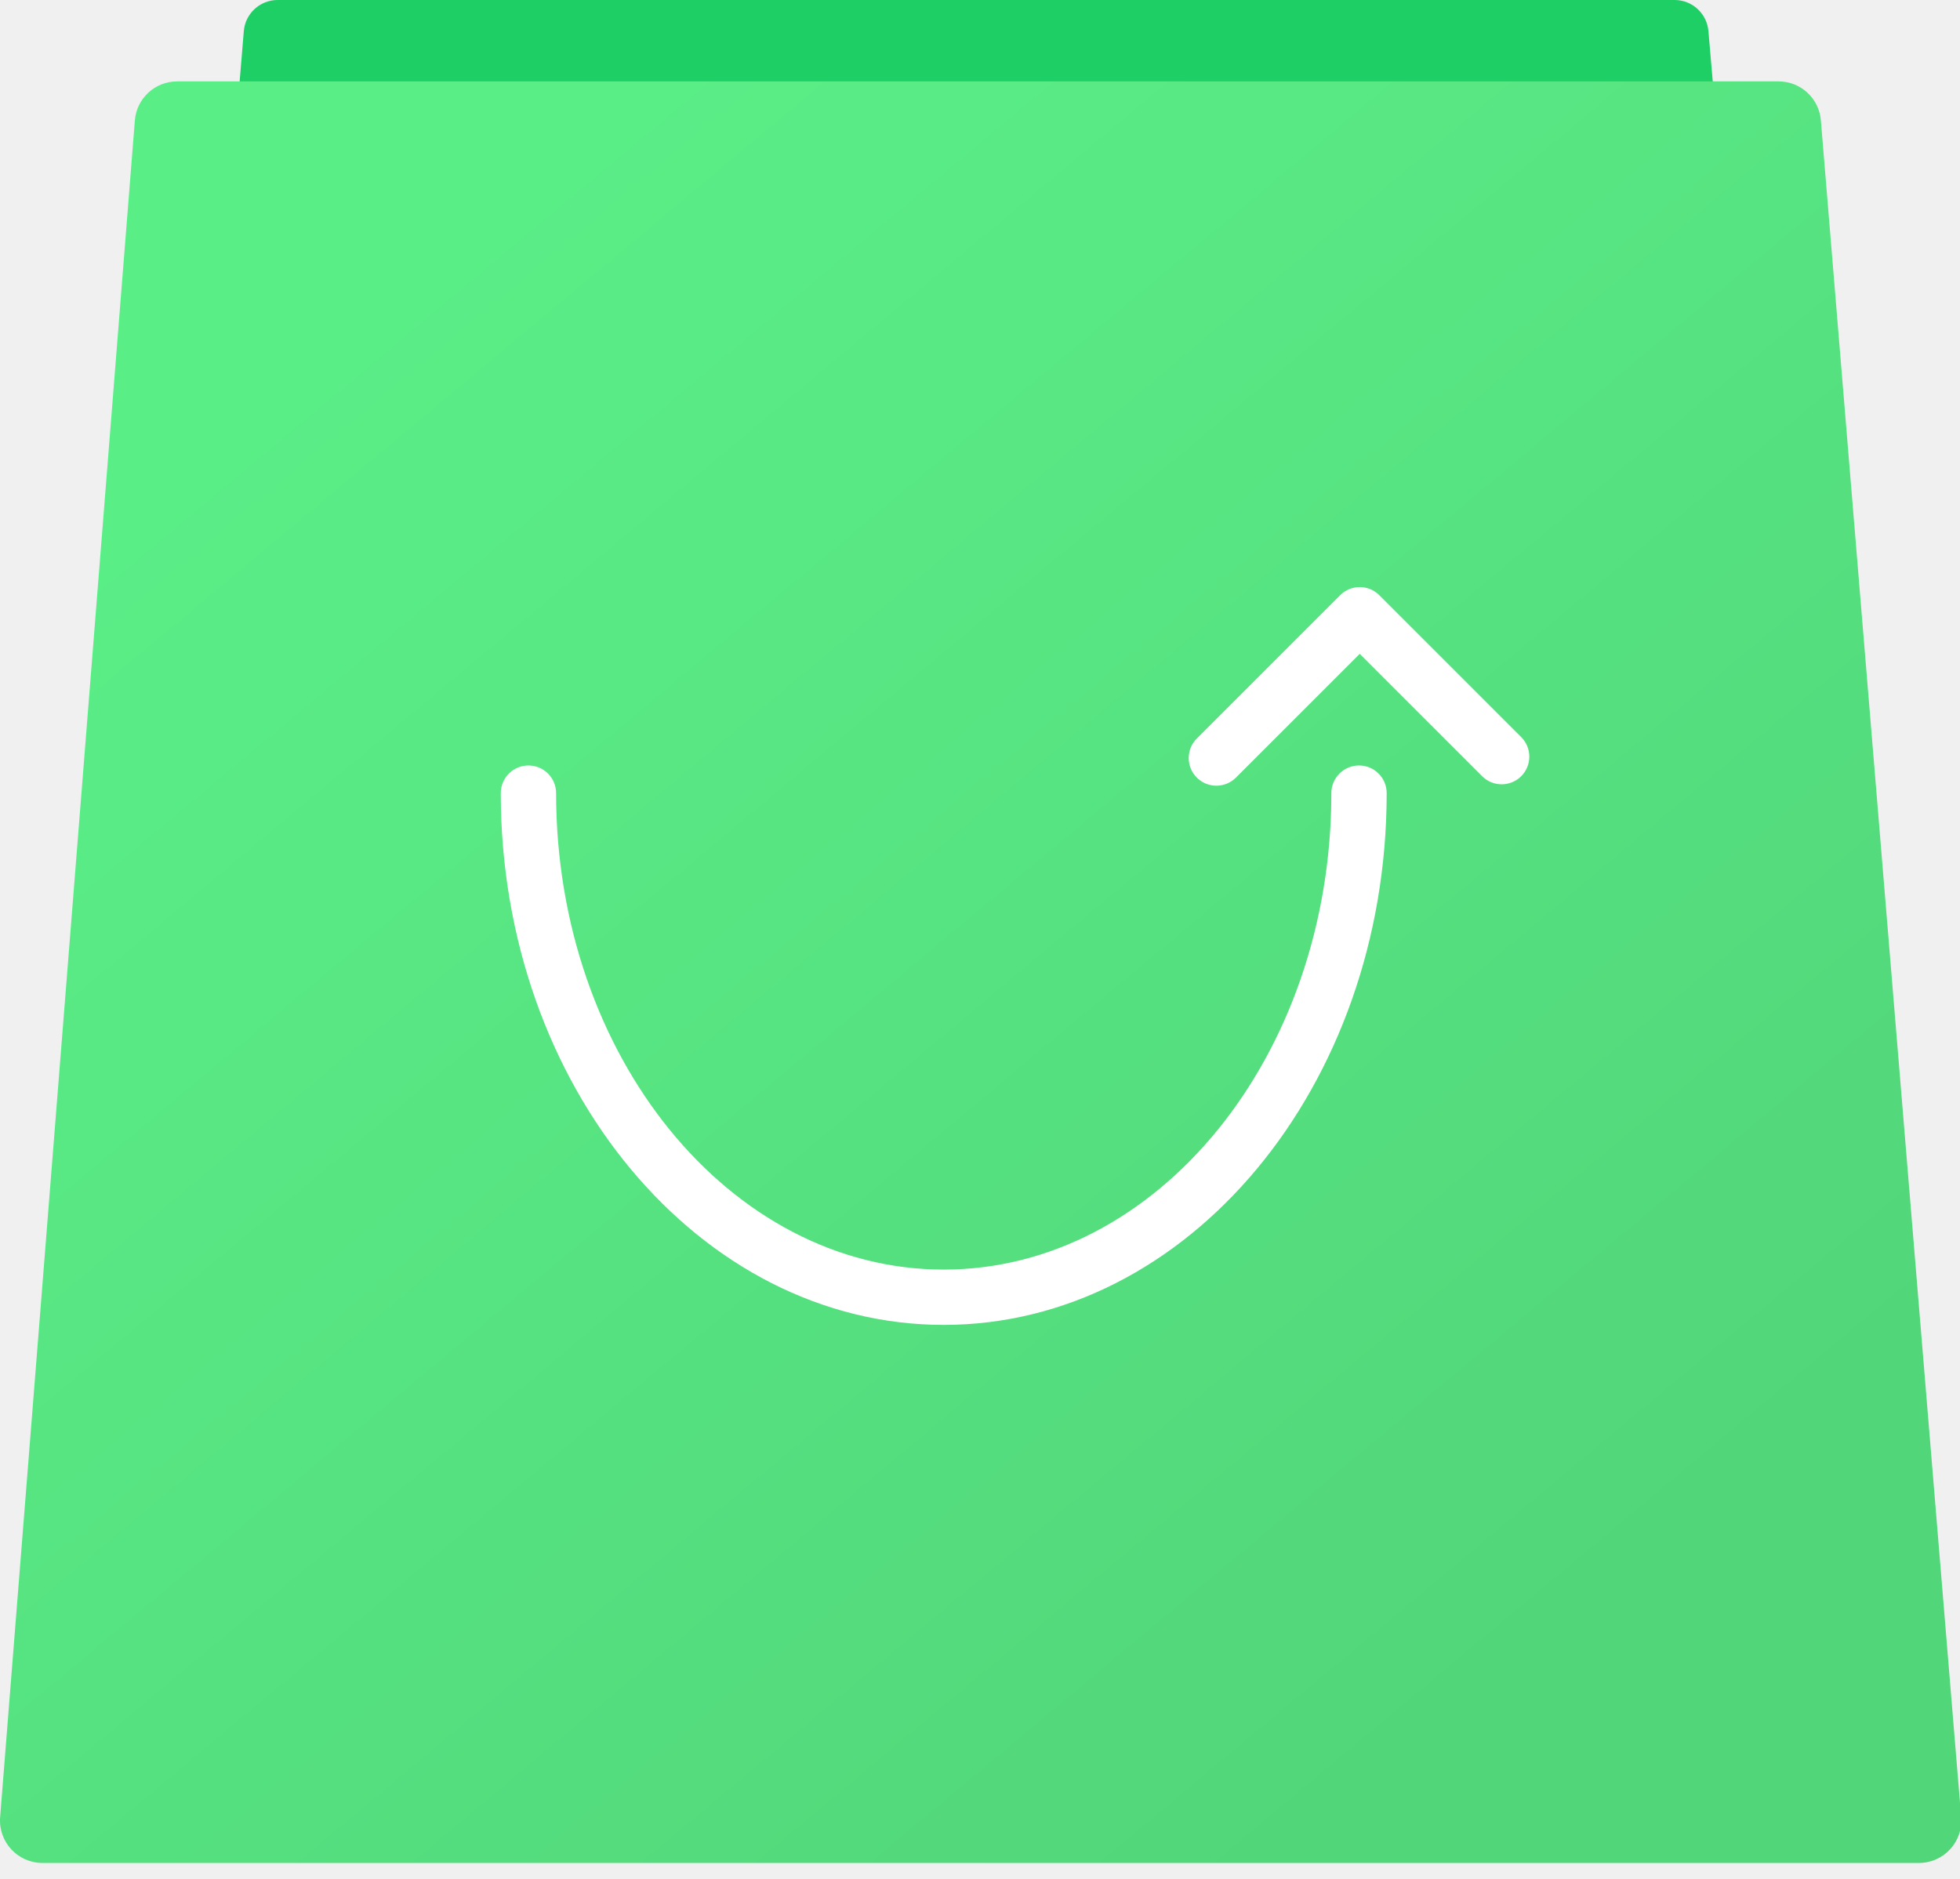
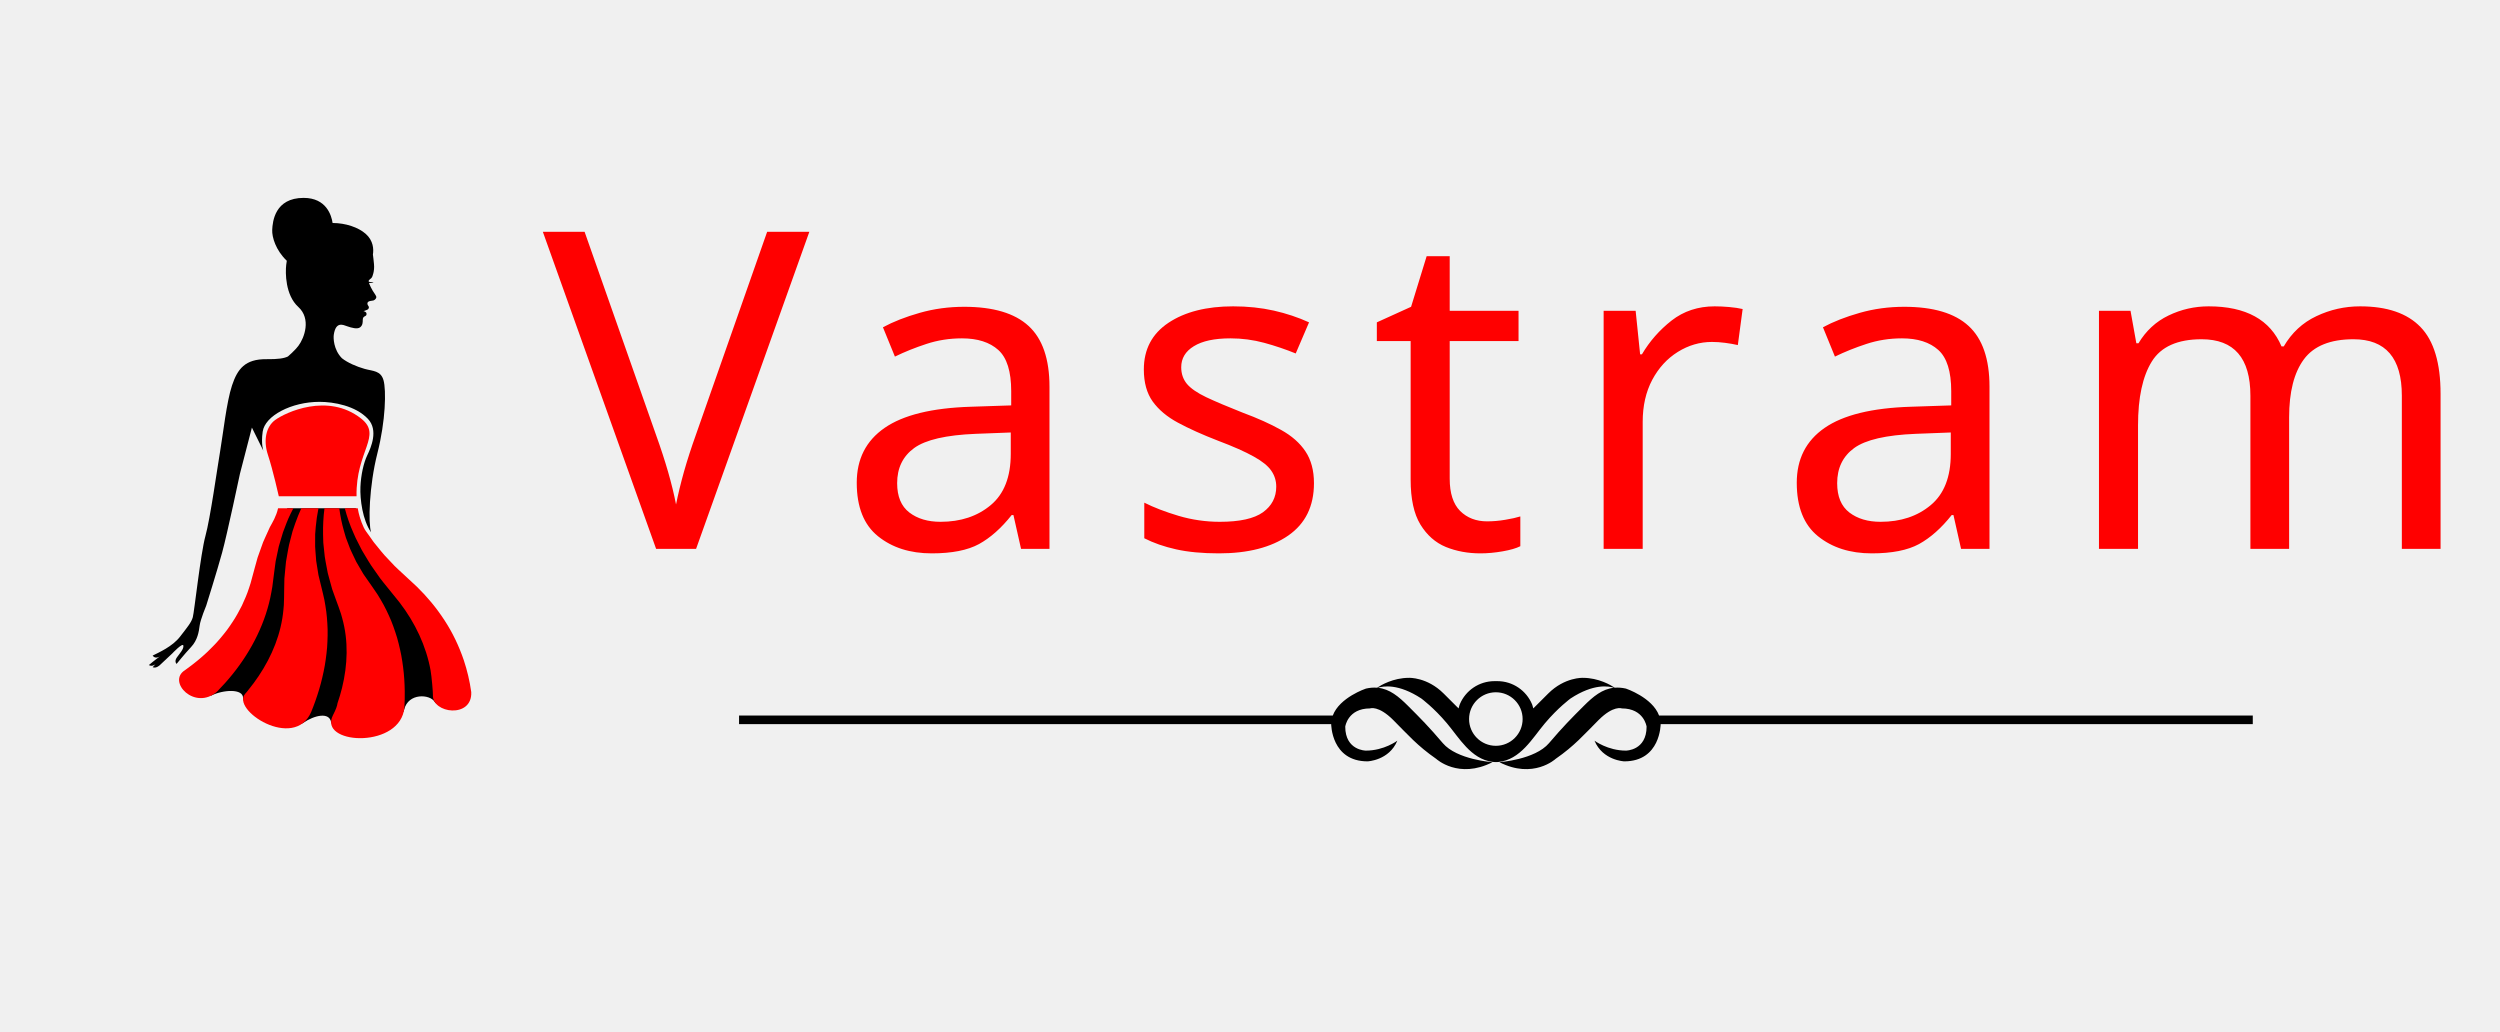
- <svg xmlns="http://www.w3.org/2000/svg" version="1.1" width="231" height="221.421" enable-background="new 0 0 1114.088 219.592" xml:space="preserve">
-   <rect id="backgroundrect" width="100%" height="100%" x="0" y="0" fill="none" stroke="none" class="" style="" />
-   <g class="currentLayer" style="">
-     <g id="svg_1">
-       <path fill="#1DCF65" d="M215.745,170.619c0.202,2.336-1.64,4.344-3.985,4.344H18.899c-2.339,0-4.179-1.998-3.986-4.33L28.734,3.67   C28.906,1.596,30.639,0,32.721,0h164.642c2.076,0,3.807,1.588,3.985,3.656L215.745,170.619z" id="svg_2" />
-       <linearGradient id="SVGID_1_" x1="0.8" y1="0.86" x2="0.153" y2="0.166">
-         <stop offset="0" style="stop-color:#52D67A" />
-         <stop offset="1" style="stop-color:#5AEE87" />
-       </linearGradient>
-       <path fill="url(#SVGID_1_)" d="M231.14,214.18c0.241,2.914-2.059,5.412-4.982,5.412H5c-2.917,0-5.215-2.486-4.984-5.395   L15.893,14.198c0.207-2.601,2.376-4.604,4.984-4.604h188.742c2.602,0,4.769,1.995,4.983,4.588L231.14,214.18z" id="svg_3" />
-     </g>
-     <g id="svg_17">
-       <g id="svg_18">
-         <path fill="#FFFFFF" d="M111.224,156.169c-28.786,0-52.204-28.119-52.204-62.682c0-1.8,1.459-3.26,3.26-3.26s3.26,1.459,3.26,3.26    c0,30.968,20.494,56.162,45.685,56.162c25.191,0,45.685-25.194,45.685-56.162c0-1.8,1.459-3.26,3.26-3.26s3.26,1.459,3.26,3.26    C163.429,128.05,140.01,156.169,111.224,156.169z" id="svg_19" />
-       </g>
-       <g id="svg_20">
-         <path fill="#FFFFFF" d="M143.358,92.613c-0.834,0-1.668-0.318-2.305-0.955c-1.273-1.273-1.273-3.337,0-4.61l16.894-16.894    c0.611-0.611,1.44-0.955,2.305-0.955l0,0c0.865,0,1.694,0.343,2.305,0.955l16.729,16.73c1.273,1.273,1.273,3.337,0,4.61    c-1.273,1.272-3.337,1.273-4.61,0L160.251,77.07l-14.588,14.588C145.026,92.295,144.192,92.613,143.358,92.613z" id="svg_21" />
-       </g>
-     </g>
+ <svg xmlns="http://www.w3.org/2000/svg" version="1.1" x="0px" y="0px" width="349" height="144" xml:space="preserve">
+   <g transform="translate(20.78125 27.625) scale(0.9416041 0.9416041) rotate(0 23.90045 40.05087)">
+     <path d="M38.655,59.146l-4.624-3.744l-3.366-9.388H20.517L15.256,61.01L7.985,72.347l1.239,1.451  c1.754-0.884,4.773-1.091,4.742,0.364s7.156,4.882,8.884,3.692s3.931-1.647,4.167-0.11s10.199,0.781,10.83-1.861  c0.606-2.541,3.859-2.31,4.536-1.151c0.677,1.157,1.972-2.503,1.972-2.503L38.655,59.146z" fill="#000000" />
+     <path d="M17.938,48.821c-0.234,0.486-0.445,0.981-0.669,1.475l-0.331,0.744l-0.273,0.76l-0.545,1.529  c-0.154,0.517-0.287,1.037-0.432,1.559l-0.411,1.519l-0.188,0.695c-0.064,0.23-0.148,0.457-0.221,0.685  c-0.287,0.913-0.673,1.791-1.071,2.653c-0.436,0.849-0.881,1.687-1.417,2.475c-0.248,0.403-0.544,0.781-0.813,1.169  c-0.298,0.372-0.573,0.756-0.891,1.112c-0.604,0.731-1.271,1.414-1.955,2.073c-0.947,0.9-1.963,1.73-3.021,2.498  c-0.081,0.074-0.198,0.161-0.358,0.263c-2.69,1.691,1.478,6.058,4.768,3.169c0.814-0.828,1.589-1.695,2.317-2.601  c2.848-3.539,4.958-7.746,5.733-12.117c0.048-0.272,0.106-0.543,0.144-0.815l0.104-0.818l0.194-1.505  c0.066-0.485,0.12-0.976,0.195-1.462l0.305-1.444l0.152-0.727l0.209-0.711c0.143-0.474,0.272-0.954,0.426-1.428  c0.356-0.927,0.683-1.876,1.138-2.772c0.125-0.264,0.265-0.522,0.399-0.783h-2.271C18.891,47.226,18.296,48.162,17.938,48.821z" fill="#ff0000" />
+     <path d="M21.706,48.239l-0.269,0.79l-0.134,0.397l-0.104,0.401l-0.418,1.62c-0.119,0.545-0.201,1.094-0.303,1.646  l-0.144,0.83l-0.083,0.831l-0.158,1.676c-0.021,0.557-0.022,1.113-0.032,1.674l-0.011,0.844l-0.002,0.211l-0.004,0.193l-0.012,0.339  l-0.021,0.673c-0.015,0.224-0.039,0.448-0.059,0.67c-0.319,3.564-1.693,6.893-3.663,9.84c-0.487,0.73-1.015,1.438-1.573,2.121  c-0.108,0.15-0.238,0.308-0.397,0.475c-2.293,2.41,7.246,8.564,9.748,2.744c0.218-0.534,0.425-1.072,0.617-1.616  c0.403-1.144,0.758-2.303,1.029-3.483c0.149-0.585,0.254-1.185,0.369-1.774c0.052-0.297,0.093-0.598,0.138-0.896  c0.047-0.297,0.088-0.594,0.115-0.896l0.09-0.896l0.05-0.898c0.043-0.596,0.022-1.196,0.026-1.789  c-0.04-1.188-0.129-2.366-0.33-3.517c-0.05-0.288-0.095-0.575-0.15-0.859l-0.193-0.847l-0.184-0.777l-0.166-0.679  c-0.109-0.454-0.232-0.91-0.334-1.37l-0.224-1.394l-0.112-0.704l-0.054-0.707c-0.032-0.473-0.085-0.951-0.103-1.43l0.004-1.441  v-0.364l0.029-0.36l0.058-0.727c0.08-0.923,0.215-1.851,0.404-2.775h-2.546C22.276,46.743,21.97,47.481,21.706,48.239z" fill="#ff0000" />
+     <path d="M25.827,49.899l0.022,0.821l0.013,0.413l0.042,0.406l0.173,1.64c0.078,0.543,0.192,1.077,0.291,1.621  l0.155,0.815l0.213,0.795l0.44,1.599c0.175,0.521,0.37,1.033,0.558,1.553l0.287,0.781l0.072,0.195l0.063,0.179l0.108,0.316  l0.217,0.627c0.064,0.212,0.119,0.428,0.18,0.639c0.95,3.395,0.814,6.943-0.022,10.35c-0.188,0.765-0.415,1.524-0.672,2.274  c-0.04,0.372-0.24,0.938-0.672,1.77c-0.002,0.005-0.004,0.009-0.006,0.013c-0.056,0.135-0.112,0.269-0.17,0.401  c-1.321,4.02,10.253,4.459,10.767-1.576c0.043-0.8,0.063-1.601,0.051-2.401c-0.018-1.194-0.09-2.387-0.246-3.57  c-0.064-0.591-0.176-1.18-0.273-1.764c-0.055-0.292-0.122-0.583-0.184-0.873c-0.061-0.29-0.126-0.578-0.206-0.865l-0.229-0.856  l-0.269-0.845c-0.169-0.564-0.4-1.109-0.604-1.657c-0.457-1.081-0.956-2.134-1.553-3.123c-0.148-0.248-0.292-0.497-0.444-0.739  l-0.482-0.712l-0.448-0.65l-0.397-0.567c-0.264-0.38-0.54-0.757-0.8-1.146l-0.702-1.204l-0.354-0.609l-0.301-0.632  c-0.197-0.425-0.416-0.847-0.601-1.281l-0.505-1.329l-0.127-0.335l-0.1-0.343l-0.2-0.689c-0.305-1.076-0.534-2.188-0.681-3.324  h-2.195C25.871,47.296,25.802,48.597,25.827,49.899z" fill="#ff0000" />
+     <path d="M46.696,68.556c-0.72-2.121-1.681-4.13-2.876-5.95c-1.188-1.826-2.57-3.483-4.09-4.965l-2.234-2.072  c-0.354-0.334-0.725-0.657-1.067-1.003l-1.001-1.063c-0.697-0.692-1.271-1.474-1.901-2.226c-0.162-0.186-0.298-0.387-0.438-0.586  l-0.421-0.6c-0.281-0.4-0.604-0.779-0.81-1.224c-0.448-0.969-0.73-1.895-0.891-2.853h-1.92c0.327,1.264,0.762,2.499,1.296,3.686  c0.189,0.49,0.433,0.947,0.668,1.412l0.354,0.697c0.119,0.233,0.234,0.469,0.373,0.688c0.544,0.882,1.045,1.809,1.667,2.639  l0.898,1.279c0.311,0.418,0.646,0.811,0.97,1.219l1.884,2.331c2.326,3.026,3.957,6.48,4.61,10.088  c0.163,0.916,0.363,3.309,0.345,3.628c-0.154,2.771,5.864,3.54,5.685-0.414C47.571,71.651,47.199,70.073,46.696,68.556z" fill="#ff0000" />
+     <path d="M34.791,27.043c-0.409-1.458-1.586-1.347-2.807-1.694c-1.21-0.344-2.529-0.915-3.364-1.579  c-1.265-1.302-1.271-3.028-1.204-3.476c0.296-2.015,1.371-1.477,1.974-1.264c0.655,0.232,1.513,0.47,1.918,0.167  c0.404-0.302,0.405-0.749,0.403-1.114c-0.003-0.366,0.182-0.468,0.314-0.533c0.132-0.064,0.293-0.148,0.24-0.426  c-0.053-0.278-0.451-0.33-0.451-0.33s0.42-0.13,0.587-0.222s0.25-0.258,0.21-0.418s-0.263-0.288-0.198-0.577  c0.077-0.344,0.688-0.301,0.896-0.373c0.244-0.084,0.475-0.366,0.4-0.584c-0.073-0.214-0.35-0.57-0.52-0.853  c-0.102-0.171-0.44-0.793-0.559-1.171c0.217,0.052,0.473,0.047,0.662-0.081c0.01-0.006,0.012-0.012-0.004-0.011  c-0.25,0.016-0.476-0.003-0.699-0.091c-0.043-0.333,0.342-0.33,0.52-0.714c-0.002,0,0.381-0.802,0.267-1.887  c-0.041-0.383-0.118-1.201-0.159-1.419c0.128-0.776,0.074-2.052-1.072-3.065c-1.087-0.961-2.975-1.602-4.905-1.606  C27.083,2.651,26.353,0,22.947,0c-4.266,0-4.606,3.512-4.659,4.746c-0.047,1.07,0.517,3.005,2.162,4.578  c-0.034,0.201-0.063,0.403-0.087,0.607c-0.134,1.15-0.146,4.474,1.791,6.235c1.938,1.761,0.906,4.577,0.031,5.746  c-0.105,0.14-0.224,0.282-0.35,0.424c-0.038,0.036-0.072,0.072-0.102,0.11l0,0c-0.351,0.379-0.752,0.751-1.118,1.068  c-0.577,0.282-1.469,0.417-3.167,0.398c-3.18-0.035-4.305,1.449-5.117,3.888c-0.813,2.438-1.328,7.198-1.756,9.707  c-0.427,2.51-1.474,10.03-2.187,12.61S6.73,61.391,6.516,62.166c-0.216,0.774-0.75,1.405-1.895,2.889  c-1.146,1.482-3.173,2.353-4.063,2.803c0.414,0.593,1.096,0.104,1.096,0.104S0.785,68.594,0,69.263  c0.387,0.215,0.742,0.057,0.979-0.123c-0.131,0.132-0.283,0.289-0.419,0.439c0.516,0.229,1.055-0.297,1.055-0.297l1.855-1.741  c0,0,1.574-1.674,1.647-1.157s-0.538,1.139-0.966,1.751c-0.428,0.611-0.041,0.956-0.041,0.956s1.188-1.477,2.15-2.501  c0.964-1.025,1.16-2.298,1.27-3.182c0.108-0.884,0.977-2.969,0.977-2.969s1.6-5.09,2.354-7.847  c0.756-2.757,2.642-11.692,2.642-11.692l1.773-6.844l1.708,3.451c0,0-0.382-0.927-0.108-2.854c0.335-2.348,4.257-4.415,8.428-4.415  c2.12,0,5.34,0.58,7.172,2.521c1.591,1.684,0.451,4.266-0.094,5.397c-0.543,1.131-0.938,2.898-1.016,4.701  c-0.079,1.803,0.317,4.921,1.582,6.724c-0.438-1.309-0.306-6.83,0.931-11.707C35.116,32.997,35.2,28.502,34.791,27.043z" fill="#000000" />
+     <path d="M19.264,44.233c0,0-0.869-3.889-1.609-6.126c-0.74-2.238-0.237-4.214,1.064-5.173  c1.52-1.121,7.824-4.099,12.742-0.225c3.214,2.533-0.802,4.787-0.67,11.524C26.282,44.233,19.264,44.233,19.264,44.233z" fill="#ff0000" />
+   </g>
+   <g transform="translate(130.2578 120.6381)  scale(0.6388889 0.6388889)">
+     <text dominant-baseline="auto" alignment-baseline="auto" font-family="Maxwell" font-size="34px" fill="#000000" letter-spacing="0" xml:space="preserve" />
+   </g>
+   <g transform="translate(75.78125 76.625)  scale(1 1)">
+     <text dominant-baseline="auto" alignment-baseline="auto" font-family="Maxwell" font-size="62px" fill="#ff0000" letter-spacing="5" xml:space="preserve">Vastrami</text>
+   </g>
+   <g transform="translate(103.1719 94.625) scale(0.8894082 0.8894082) rotate(0 118.7965 7.16577)">
+     <path d="M237.593,5.918h-93.188c-1.063-2.848-5.203-4.229-5.203-4.229c-0.633-0.144-1.212-0.181-1.755-0.138  c-0.6-0.401-2.53-1.55-4.995-1.55c0,0-2.856-0.13-5.452,2.467l-2.337,2.334c-0.08-0.354-0.204-0.675-0.204-0.675  c-0.897-2.12-2.997-3.608-5.442-3.608h-0.438c-2.447,0-4.546,1.488-5.442,3.608c0,0-0.124,0.32-0.204,0.675l-2.336-2.334  c-2.598-2.597-5.453-2.467-5.453-2.467c-2.465,0-4.396,1.149-4.995,1.55c-0.543-0.043-1.122-0.006-1.755,0.138  c0,0-4.14,1.381-5.203,4.229H0v1.349h92.941c0,0.001,0,0.001,0,0.002c0,0,0,5.842,5.71,5.842c0,0,3.376-0.13,4.673-3.246  c0,0-2.075,1.559-4.932,1.559c0,0-3.245,0-3.245-3.765c0,0,0.389-2.858,3.894-2.858c0,0,1.298-0.518,3.635,1.82  c2.337,2.335,3.765,4.024,6.75,6.1c0,0,3.506,3.246,8.827,0.52c0,0-5.582-0.391-7.788-2.986c-2.207-2.595-3.506-3.895-5.452-5.841  c-1.484-1.482-2.894-2.662-4.743-2.853c0.821-0.27,3.202-0.691,6.821,1.686c0,0,1.945,1.427,4.022,3.896  c1.925,2.284,3.738,5.571,7.094,6.042c0,0,0.506,0.068,0.943,0.029c3.507-0.344,5.359-3.736,7.33-6.071  c2.076-2.469,4.024-3.896,4.024-3.896c3.616-2.377,5.998-1.956,6.818-1.686c-1.85,0.191-3.259,1.371-4.742,2.853  c-1.948,1.946-3.245,3.247-5.453,5.841c-2.207,2.596-7.787,2.986-7.787,2.986c5.321,2.727,8.826-0.52,8.826-0.52  c2.985-2.075,4.414-3.765,6.749-6.1c2.338-2.338,3.637-1.82,3.637-1.82c3.504,0,3.894,2.858,3.894,2.858  c0,3.765-3.245,3.765-3.245,3.765c-2.856,0-4.932-1.559-4.932-1.559c1.297,3.116,4.671,3.246,4.671,3.246  c5.712,0,5.712-5.842,5.712-5.842c0-0.001,0-0.001,0-0.002h92.94V5.918z M118.785,10.67c-2.32,0-4.202-1.88-4.202-4.201  c0-2.321,1.882-4.201,4.202-4.201c2.322,0,4.203,1.88,4.203,4.201C122.988,8.791,121.107,10.67,118.785,10.67z" fill="#000000" />
  </g>
</svg>
